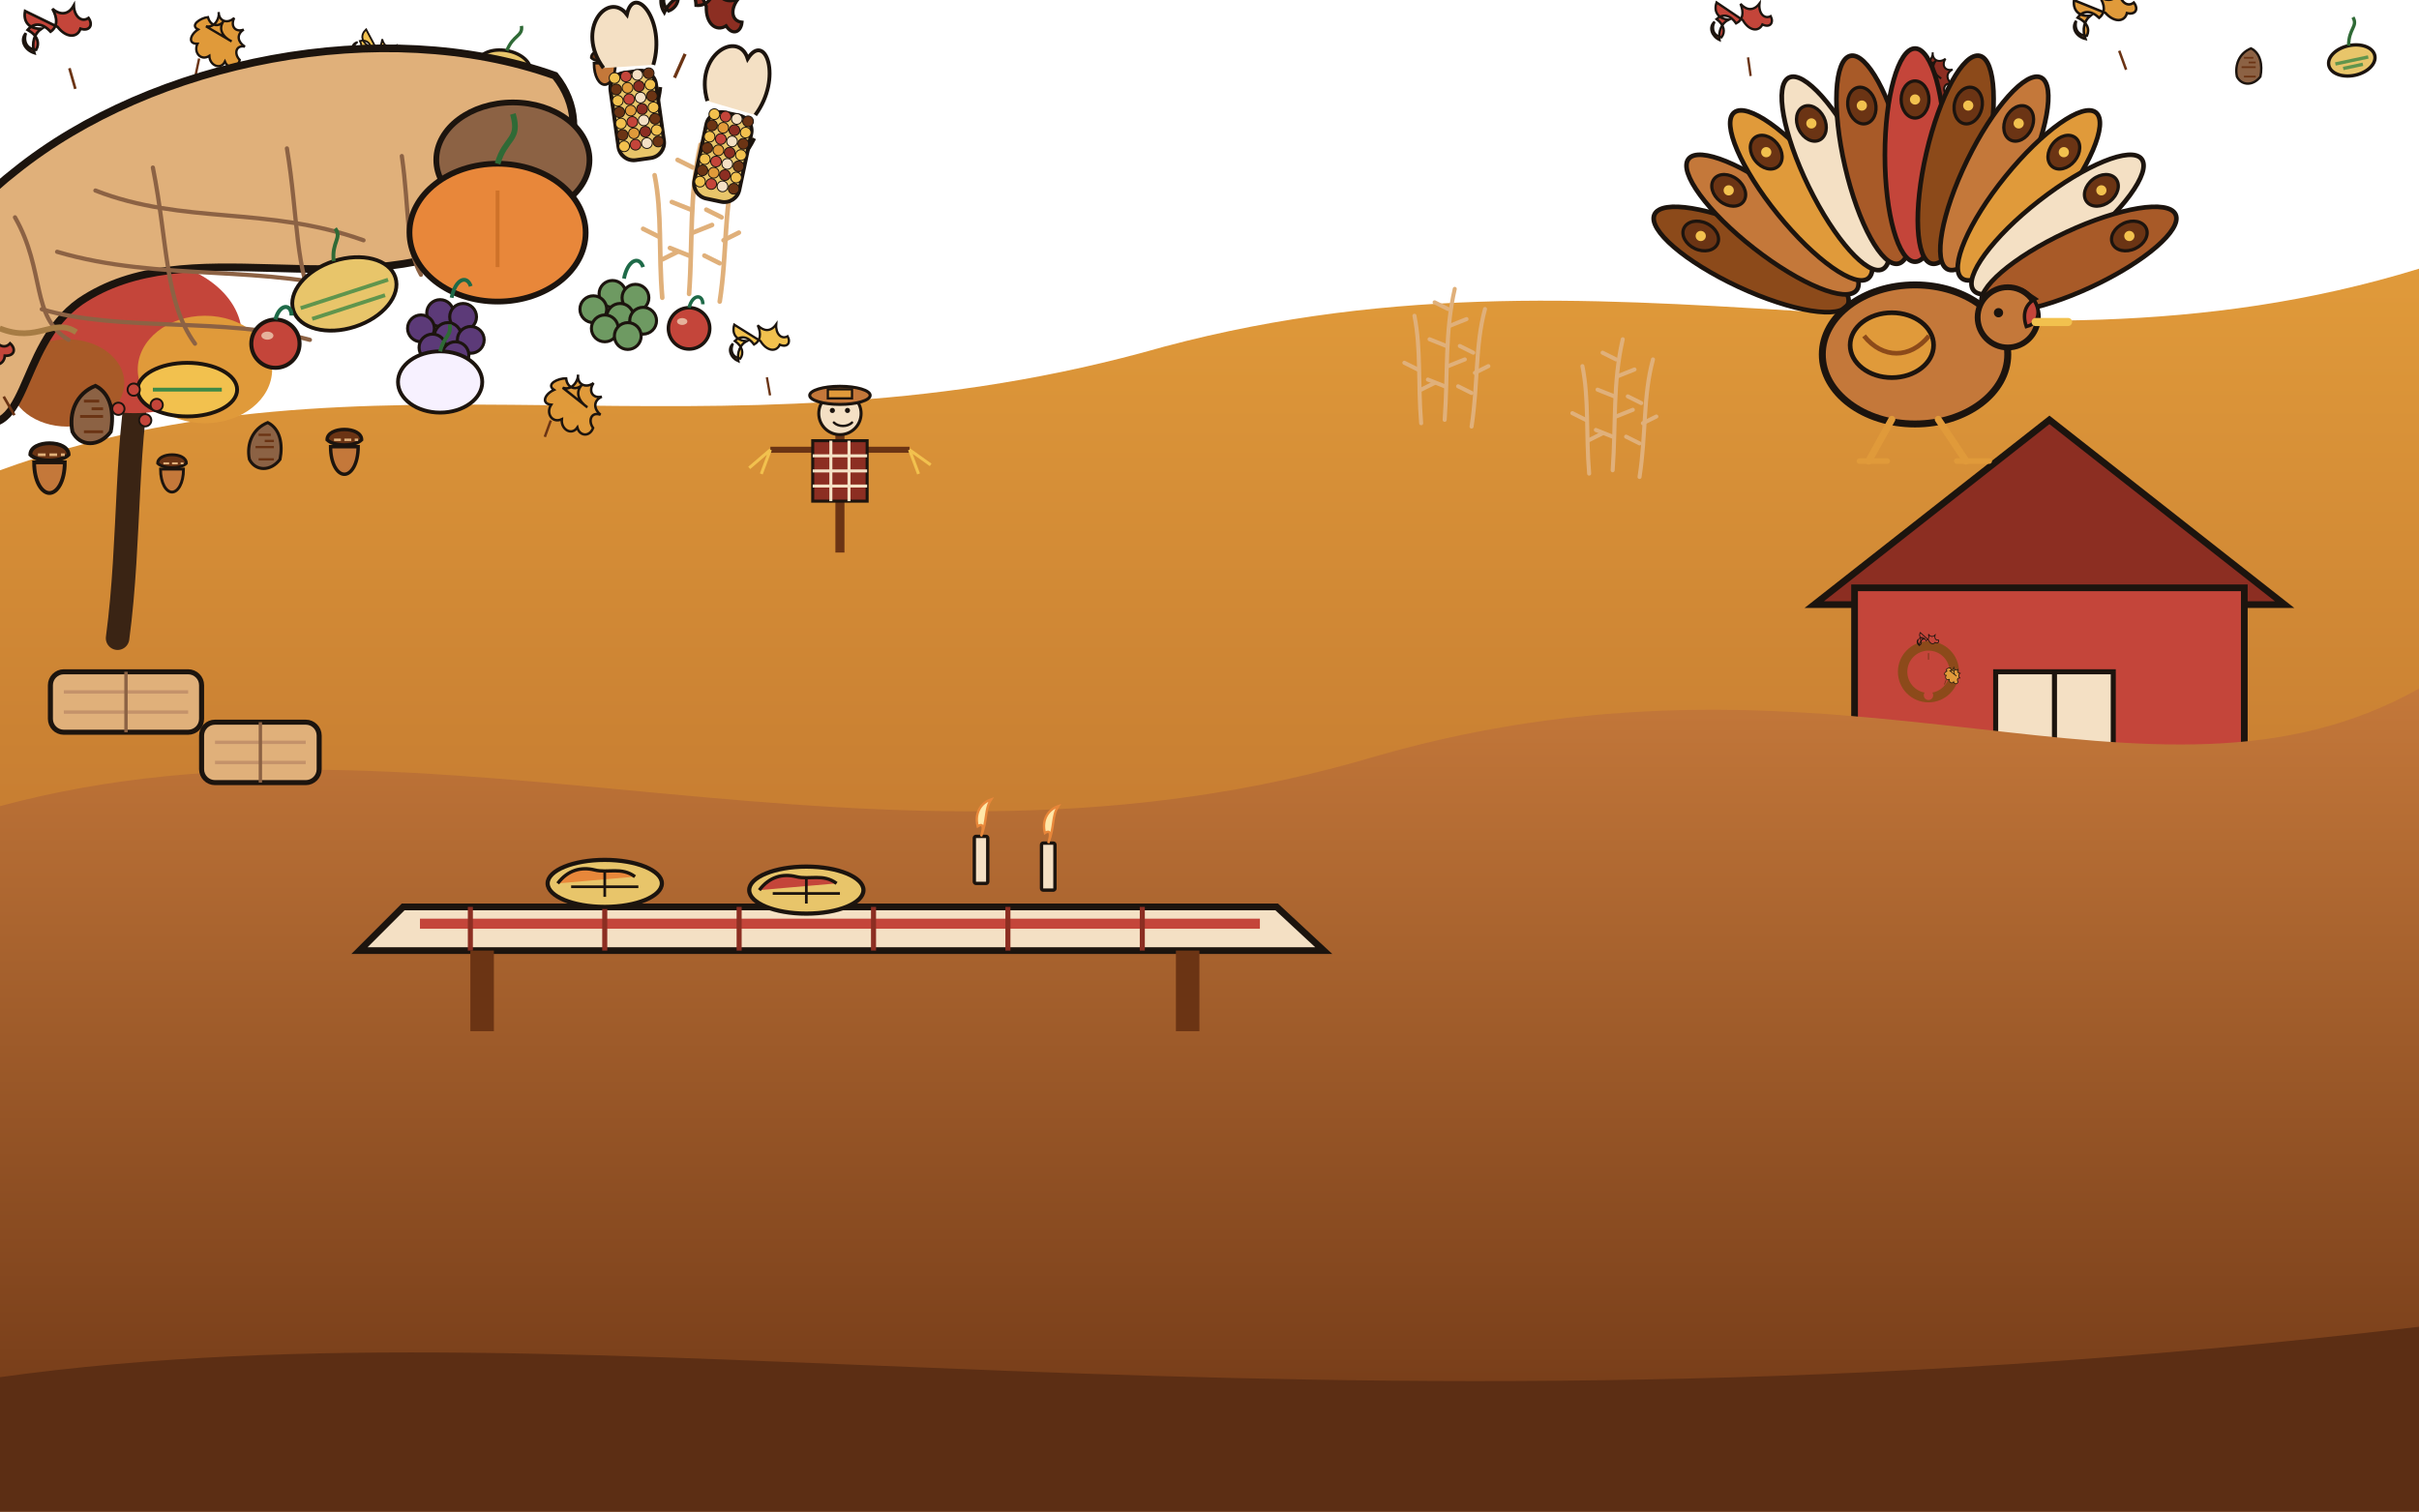
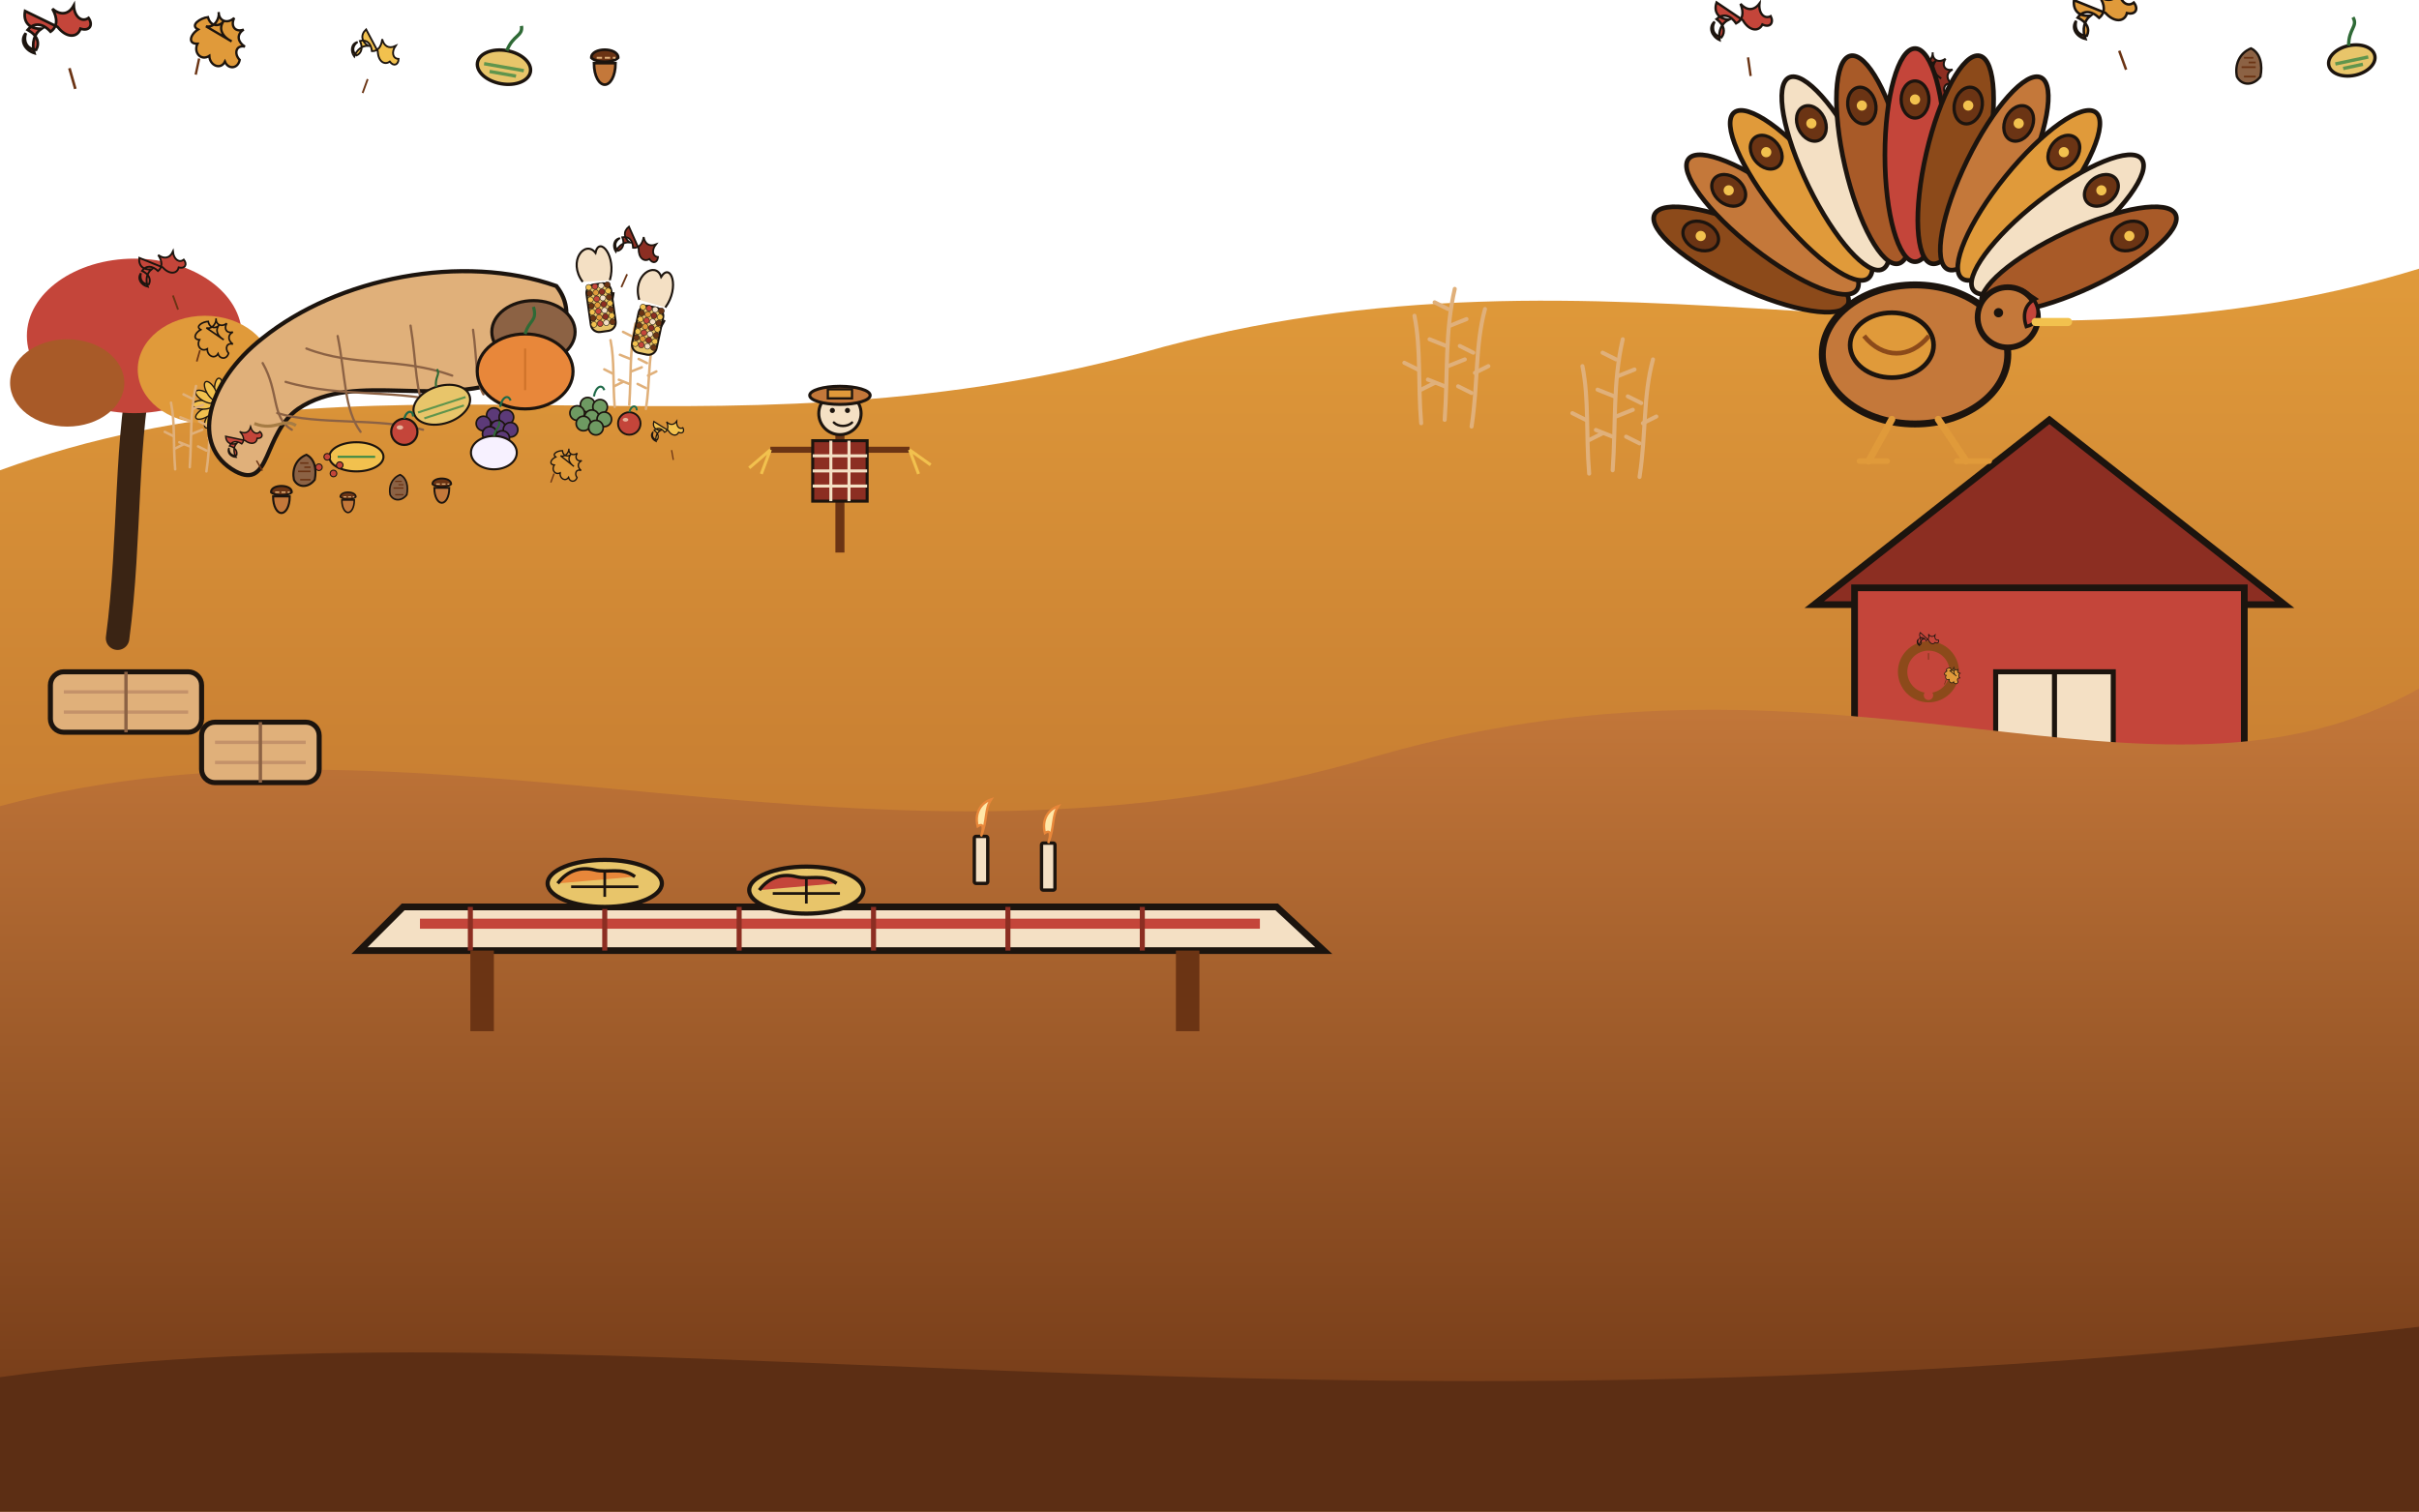
<svg xmlns="http://www.w3.org/2000/svg" width="1440" height="900" viewBox="0 0 1440 900" fill="none" id="scene-site">
  <style>
  .wheat-sway { transform-box: fill-box; transform-origin: 50% 100%; animation: wheat-wind 3.6s ease-in-out infinite; }
  .wheat-sway.b { animation-duration: 4.4s; animation-delay: -1.3s; }
  .wheat-sway.c { animation-duration: 3.1s; animation-delay: -0.6s; }
  .leaf-breeze { transform-box: fill-box; transform-origin: center; animation: leaf-breeze 4.2s ease-in-out infinite; }
  @keyframes wheat-wind { 0%, 100% { transform: rotate(-3deg); } 50% { transform: rotate(4deg); } }
  @keyframes leaf-breeze { 0%, 100% { transform: rotate(-7deg); } 50% { transform: rotate(9deg); } }
  @media (prefers-reduced-motion: reduce) {
    .wheat-sway, .leaf-breeze { animation: none; }
  }
</style>
  <defs>
    <linearGradient id="back" x1="0" y1="0" x2="0" y2="1">
      <stop offset="0" stop-color="#E09A3A" />
      <stop offset="1" stop-color="#A85A28" />
    </linearGradient>
    <linearGradient id="mid" x1="0" y1="0" x2="0" y2="1">
      <stop offset="0" stop-color="#C4783A" />
      <stop offset="1" stop-color="#6B3414" />
    </linearGradient>
  </defs>
  <g id="harvest-border">
    <g class="leaf-breeze" transform="translate(40 36) rotate(-16) scale(0.8)">
      <path fill="#C4453A" stroke="#1C140E" stroke-width="2" d="M0-26c4 10 12 12 16 6 6 4 10 0 8-6-6 2-10-4-8-12-6 6-12 4-16-2 2 8 0 14-6 16-4-8-10-10-16-6 6 6 6 12 2 16-6-2-8-8-4-14-6 4-4 12 2 16 0-8 4-14 10-16-8-2-12-8-8-16z" />
      <path d="M0 6v16" stroke="#6B3414" stroke-width="2" />
    </g>
    <g class="leaf-breeze" transform="translate(120 28) rotate(12) scale(0.7)" style="animation-delay:-1.4s">
      <path fill="#E09A3A" stroke="#1C140E" stroke-width="2" d="M0-18c8 0 10-10 8-14 2 8 10 8 14 2-2 8 4 12 10 8-6 6-2 12 4 14-8 0-8 8-2 12 0 8-8 10-12 4-2 8-12 6-14-2-6 6-14 0-12-8-8 2-8-6-2-12-8-2 0-10 6-12 4 8 12 6 14 0-4 8 2 14 10 16z" />
      <path d="M0 10v14" stroke="#6B3414" stroke-width="2" />
    </g>
    <g class="leaf-breeze" transform="translate(220 44) rotate(20) scale(0.55)">
      <path fill="#F2C14E" stroke="#1C140E" stroke-width="2" d="M0-26c4 10 12 12 16 6 6 4 10 0 8-6-6 2-10-4-8-12-6 6-12 4-16-2 2 8 0 14-6 16-4-8-10-10-16-6 6 6 6 12 2 16-6-2-8-8-4-14-6 4-4 12 2 16 0-8 4-14 10-16-8-2-12-8-8-16z" />
      <path d="M0 6v16" stroke="#6B3414" stroke-width="2" />
    </g>
    <g transform="translate(300 40) rotate(10)">
      <ellipse rx="16" ry="10" fill="#E8C56A" stroke="#1C140E" stroke-width="2" />
      <path d="M0 -10c2-10 8-10 6-16" stroke="#2F6A36" stroke-width="2" />
      <path d="M-12 0h24M-8 4h16" stroke="#3E8A46" stroke-width="2" opacity="0.8" />
    </g>
    <g transform="translate(360 36) scale(0.8)">
      <path d="M-8 2h16c0 10-4 16-8 16s-8-6-8-16z" fill="#C4783A" stroke="#1C140E" stroke-width="2" />
      <path d="M-10-2c0-8 20-8 20 0-4 4-16 4-20 0z" fill="#6B3414" stroke="#1C140E" stroke-width="2" />
      <path d="M-6-2h4M0-2h4M6-2h2" stroke="#E0B07A" stroke-width="1.4" />
    </g>
    <g class="leaf-breeze" transform="translate(1040 30) rotate(-8) scale(0.7)">
      <path fill="#C4453A" stroke="#1C140E" stroke-width="2" d="M0-26c4 10 12 12 16 6 6 4 10 0 8-6-6 2-10-4-8-12-6 6-12 4-16-2 2 8 0 14-6 16-4-8-10-10-16-6 6 6 6 12 2 16-6-2-8-8-4-14-6 4-4 12 2 16 0-8 4-14 10-16-8-2-12-8-8-16z" />
      <path d="M0 6v16" stroke="#6B3414" stroke-width="2" />
    </g>
    <g class="leaf-breeze" transform="translate(1140 48) rotate(18) scale(0.6)" style="animation-delay:-1.4s">
      <path fill="#8C2E22" stroke="#1C140E" stroke-width="2" d="M0-18c8 0 10-10 8-14 2 8 10 8 14 2-2 8 4 12 10 8-6 6-2 12 4 14-8 0-8 8-2 12 0 8-8 10-12 4-2 8-12 6-14-2-6 6-14 0-12-8-8 2-8-6-2-12-8-2 0-10 6-12 4 8 12 6 14 0-4 8 2 14 10 16z" />
      <path d="M0 10v14" stroke="#6B3414" stroke-width="2" />
    </g>
    <g class="leaf-breeze" transform="translate(1260 26) rotate(-20) scale(0.75)">
      <path fill="#E09A3A" stroke="#1C140E" stroke-width="2" d="M0-26c4 10 12 12 16 6 6 4 10 0 8-6-6 2-10-4-8-12-6 6-12 4-16-2 2 8 0 14-6 16-4-8-10-10-16-6 6 6 6 12 2 16-6-2-8-8-4-14-6 4-4 12 2 16 0-8 4-14 10-16-8-2-12-8-8-16z" />
      <path d="M0 6v16" stroke="#6B3414" stroke-width="2" />
    </g>
    <g transform="translate(1340 40) scale(0.7)">
      <path d="M0-16c8 4 10 14 8 24-6 8-16 8-20 0-2-10 2-20 12-24z" fill="#8C6244" stroke="#1C140E" stroke-width="2" />
      <path d="M-6-8h8M-8 0h12M-6 8h10M-2-4h6" stroke="#6B3414" stroke-width="1.5" />
    </g>
    <g transform="translate(1400 36) rotate(-12)">
      <ellipse rx="14" ry="9" fill="#E8C56A" stroke="#1C140E" stroke-width="2" />
      <path d="M0 -9c2-10 8-10 6-16" stroke="#2F6A36" stroke-width="2" />
      <path d="M-10 0h20M-6 3.6h12" stroke="#3E8A46" stroke-width="2" opacity="0.8" />
    </g>
    <g class="leaf-breeze" transform="translate(24 820) rotate(30) scale(0.7)">
      <path fill="#C4453A" stroke="#1C140E" stroke-width="2" d="M0-26c4 10 12 12 16 6 6 4 10 0 8-6-6 2-10-4-8-12-6 6-12 4-16-2 2 8 0 14-6 16-4-8-10-10-16-6 6 6 6 12 2 16-6-2-8-8-4-14-6 4-4 12 2 16 0-8 4-14 10-16-8-2-12-8-8-16z" />
      <path d="M0 6v16" stroke="#6B3414" stroke-width="2" />
    </g>
    <g class="leaf-breeze" transform="translate(1380 840) rotate(-16) scale(0.65)" style="animation-delay:-1.4s">
      <path fill="#E09A3A" stroke="#1C140E" stroke-width="2" d="M0-18c8 0 10-10 8-14 2 8 10 8 14 2-2 8 4 12 10 8-6 6-2 12 4 14-8 0-8 8-2 12 0 8-8 10-12 4-2 8-12 6-14-2-6 6-14 0-12-8-8 2-8-6-2-12-8-2 0-10 6-12 4 8 12 6 14 0-4 8 2 14 10 16z" />
      <path d="M0 10v14" stroke="#6B3414" stroke-width="2" />
    </g>
    <g transform="translate(80 860) rotate(8)">
      <ellipse rx="18" ry="11" fill="#E8C56A" stroke="#1C140E" stroke-width="2" />
      <path d="M0 -11c2-10 8-10 6-16" stroke="#2F6A36" stroke-width="2" />
      <path d="M-14 0h28M-10 4.4h20" stroke="#3E8A46" stroke-width="2" opacity="0.8" />
    </g>
    <g transform="translate(1320 860) scale(0.9)">
      <path d="M-8 2h16c0 10-4 16-8 16s-8-6-8-16z" fill="#C4783A" stroke="#1C140E" stroke-width="2" />
      <path d="M-10-2c0-8 20-8 20 0-4 4-16 4-20 0z" fill="#6B3414" stroke="#1C140E" stroke-width="2" />
      <path d="M-6-2h4M0-2h4M6-2h2" stroke="#E0B07A" stroke-width="1.4" />
    </g>
  </g>
  <path d="M0 280C220 200 420 280 680 210C960 130 1180 240 1440 160V900H0Z" fill="url(#back)" />
  <g id="autumn-tree" transform="translate(70 220)">
    <path d="M0 160c8-60 4-120 16-170" stroke="#3A2414" stroke-width="14" stroke-linecap="round" />
    <ellipse cx="10" cy="-20" rx="64" ry="46" fill="#C4453A" />
    <ellipse cx="52" cy="0" rx="40" ry="32" fill="#E09A3A" />
    <ellipse cx="-30" cy="8" rx="34" ry="26" fill="#A85A28" />
  </g>
  <g id="barn">
    <path d="M1080 360L1220 250L1360 360Z" fill="#8C2E22" stroke="#1C140E" stroke-width="4" />
    <rect x="1104" y="350" width="232" height="140" fill="#C4453A" stroke="#1C140E" stroke-width="4" />
    <rect x="1188" y="400" width="70" height="90" fill="#F4E0C4" stroke="#1C140E" stroke-width="3" />
    <path d="M1223 400v90M1188 445h70" stroke="#1C140E" stroke-width="3" />
    <g id="wreath" transform="translate(1148 400) scale(0.7)">
      <circle r="22" fill="none" stroke="#8C4A1A" stroke-width="8" />
      <g class="leaf-breeze" transform="translate(0 -18) rotate(0) scale(0.35)">
        <path fill="#C4453A" stroke="#1C140E" stroke-width="2" d="M0-26c4 10 12 12 16 6 6 4 10 0 8-6-6 2-10-4-8-12-6 6-12 4-16-2 2 8 0 14-6 16-4-8-10-10-16-6 6 6 6 12 2 16-6-2-8-8-4-14-6 4-4 12 2 16 0-8 4-14 10-16-8-2-12-8-8-16z" />
        <path d="M0 6v16" stroke="#6B3414" stroke-width="2" />
      </g>
      <g class="leaf-breeze" transform="translate(16 4) rotate(20) scale(0.3)" style="animation-delay:-1.4s">
        <path fill="#E09A3A" stroke="#1C140E" stroke-width="2" d="M0-18c8 0 10-10 8-14 2 8 10 8 14 2-2 8 4 12 10 8-6 6-2 12 4 14-8 0-8 8-2 12 0 8-8 10-12 4-2 8-12 6-14-2-6 6-14 0-12-8-8 2-8-6-2-12-8-2 0-10 6-12 4 8 12 6 14 0-4 8 2 14 10 16z" />
        <path d="M0 10v14" stroke="#6B3414" stroke-width="2" />
      </g>
      <circle cy="20" r="4" fill="#C4453A" />
    </g>
  </g>
  <path d="M0 480C260 410 520 540 820 450C1100 370 1280 500 1440 410V900H0Z" fill="url(#mid)" />
  <g id="scarecrow" transform="translate(500 230) scale(0.9)">
    <rect x="-3" y="24" width="6" height="86" fill="#6B3414" />
    <path d="M-46 42h92" stroke="#6B3414" stroke-width="4" />
    <path d="M-46 42l-14 12M-46 42l-6 16M46 42l14 10M46 42l6 16" stroke="#F2C14E" stroke-width="2" />
    <rect x="-18" y="36" width="36" height="40" fill="#8C2E22" stroke="#1C140E" stroke-width="2" />
    <path d="M-18 46h36M-18 56h36M-18 66h36M-6 36v40M6 36v40" stroke="#F4E0C4" stroke-width="2" />
    <circle cy="18" r="14" fill="#F4E0C4" stroke="#1C140E" stroke-width="2" />
    <circle cx="-5" cy="16" r="1.7" fill="#1C140E" />
    <circle cx="5" cy="16" r="1.7" fill="#1C140E" />
    <path d="M-4 24c3 3 9 3 12 0" stroke="#1C140E" stroke-width="1.6" stroke-linecap="round" />
    <ellipse cy="6" rx="20" ry="6" fill="#C4783A" stroke="#1C140E" stroke-width="2" />
    <path d="M-8 2h16v6h-16z" fill="#E09A3A" stroke="#1C140E" stroke-width="1.5" />
  </g>
  <g id="hay">
    <rect x="30" y="400" width="90" height="36" rx="8" fill="#E0B07A" stroke="#1C140E" stroke-width="3" />
    <path d="M38 412h74M38 424h74" stroke="#C4926A" stroke-width="2" />
    <path d="M75 400v36" stroke="#8C6244" stroke-width="2" />
  </g>
  <g id="hay">
    <rect x="120" y="430" width="70" height="36" rx="8" fill="#E0B07A" stroke="#1C140E" stroke-width="3" />
    <path d="M128 442h54M128 454h54" stroke="#C4926A" stroke-width="2" />
    <path d="M155 430v36" stroke="#8C6244" stroke-width="2" />
  </g>
  <g id="wheat" transform="translate(860 250)">
    <g class="wheat-sway " stroke="#E0B07A" stroke-width="2.4" stroke-linecap="round" fill="none">
      <path d="M0 0c2-28 0-52 6-78" />
      <path d="M0-20l-10-4M2-32l10-4M1-44l-10-4M3-56l10-4M2-66l-8-4" />
      <path d="M16 4c4-26 2-48 8-70" />
      <path d="M16-16l-8-4M18-28l8-4M17-40l-8-4" />
      <path d="M-14 2c-2-24 0-44-4-64" />
      <path d="M-14-18l8-4M-16-30l-8-4" />
    </g>
  </g>
  <g id="wheat" transform="translate(960 280)">
    <g class="wheat-sway c" stroke="#E0B07A" stroke-width="2.4" stroke-linecap="round" fill="none">
      <path d="M0 0c2-28 0-52 6-78" />
      <path d="M0-20l-10-4M2-32l10-4M1-44l-10-4M3-56l10-4M2-66l-8-4" />
      <path d="M16 4c4-26 2-48 8-70" />
      <path d="M16-16l-8-4M18-28l8-4M17-40l-8-4" />
      <path d="M-14 2c-2-24 0-44-4-64" />
      <path d="M-14-18l8-4M-16-30l-8-4" />
    </g>
  </g>
-   <g id="cornucopia" transform="translate(-80 4) scale(1.14)">
+   <g id="cornucopia" transform="translate(108 148) scale(0.62)">
    <g class="leaf-breeze" transform="translate(-10 40) rotate(-20) scale(0.9)">
      <path fill="#C4453A" stroke="#1C140E" stroke-width="2" d="M0-26c4 10 12 12 16 6 6 4 10 0 8-6-6 2-10-4-8-12-6 6-12 4-16-2 2 8 0 14-6 16-4-8-10-10-16-6 6 6 6 12 2 16-6-2-8-8-4-14-6 4-4 12 2 16 0-8 4-14 10-16-8-2-12-8-8-16z" />
      <path d="M0 6v16" stroke="#6B3414" stroke-width="2" />
    </g>
    <g class="leaf-breeze" transform="translate(20 90) rotate(16) scale(0.8)" style="animation-delay:-1.4s">
      <path fill="#E09A3A" stroke="#1C140E" stroke-width="2" d="M0-18c8 0 10-10 8-14 2 8 10 8 14 2-2 8 4 12 10 8-6 6-2 12 4 14-8 0-8 8-2 12 0 8-8 10-12 4-2 8-12 6-14-2-6 6-14 0-12-8-8 2-8-6-2-12-8-2 0-10 6-12 4 8 12 6 14 0-4 8 2 14 10 16z" />
      <path d="M0 10v14" stroke="#6B3414" stroke-width="2" />
    </g>
    <g class="leaf-breeze" transform="translate(430 20) rotate(24) scale(0.85)">
      <path fill="#8C2E22" stroke="#1C140E" stroke-width="2" d="M0-26c4 10 12 12 16 6 6 4 10 0 8-6-6 2-10-4-8-12-6 6-12 4-16-2 2 8 0 14-6 16-4-8-10-10-16-6 6 6 6 12 2 16-6-2-8-8-4-14-6 4-4 12 2 16 0-8 4-14 10-16-8-2-12-8-8-16z" />
      <path d="M0 6v16" stroke="#6B3414" stroke-width="2" />
    </g>
    <g id="sunflower" transform="translate(36 150) scale(0.85)">
      <ellipse cx="0" cy="-18" rx="5" ry="12" fill="#F2C14E" stroke="#1C140E" stroke-width="1.5" transform="rotate(0)" />
      <ellipse cx="0" cy="-18" rx="5" ry="12" fill="#F2C14E" stroke="#1C140E" stroke-width="1.5" transform="rotate(30)" />
      <ellipse cx="0" cy="-18" rx="5" ry="12" fill="#F2C14E" stroke="#1C140E" stroke-width="1.5" transform="rotate(60)" />
      <ellipse cx="0" cy="-18" rx="5" ry="12" fill="#F2C14E" stroke="#1C140E" stroke-width="1.5" transform="rotate(90)" />
      <ellipse cx="0" cy="-18" rx="5" ry="12" fill="#F2C14E" stroke="#1C140E" stroke-width="1.5" transform="rotate(120)" />
      <ellipse cx="0" cy="-18" rx="5" ry="12" fill="#F2C14E" stroke="#1C140E" stroke-width="1.5" transform="rotate(150)" />
      <ellipse cx="0" cy="-18" rx="5" ry="12" fill="#F2C14E" stroke="#1C140E" stroke-width="1.5" transform="rotate(180)" />
      <ellipse cx="0" cy="-18" rx="5" ry="12" fill="#F2C14E" stroke="#1C140E" stroke-width="1.5" transform="rotate(210)" />
      <ellipse cx="0" cy="-18" rx="5" ry="12" fill="#F2C14E" stroke="#1C140E" stroke-width="1.5" transform="rotate(240)" />
      <ellipse cx="0" cy="-18" rx="5" ry="12" fill="#F2C14E" stroke="#1C140E" stroke-width="1.5" transform="rotate(270)" />
      <ellipse cx="0" cy="-18" rx="5" ry="12" fill="#F2C14E" stroke="#1C140E" stroke-width="1.5" transform="rotate(300)" />
      <ellipse cx="0" cy="-18" rx="5" ry="12" fill="#F2C14E" stroke="#1C140E" stroke-width="1.5" transform="rotate(330)" />
      <circle r="8" fill="#6B3414" stroke="#1C140E" stroke-width="2" />
      <path d="M0 8v28" stroke="#2F6A36" stroke-width="3" />
    </g>
    <g id="wheat" transform="translate(8 210)">
      <g class="wheat-sway " stroke="#E0B07A" stroke-width="2.4" stroke-linecap="round" fill="none">
        <path d="M0 0c2-28 0-52 6-78" />
        <path d="M0-20l-10-4M2-32l10-4M1-44l-10-4M3-56l10-4M2-66l-8-4" />
        <path d="M16 4c4-26 2-48 8-70" />
        <path d="M16-16l-8-4M18-28l8-4M17-40l-8-4" />
        <path d="M-14 2c-2-24 0-44-4-64" />
        <path d="M-14-18l8-4M-16-30l-8-4" />
      </g>
    </g>
    <g id="wheat-right" transform="translate(430 150)">
      <g class="wheat-sway b" stroke="#E0B07A" stroke-width="2.4" stroke-linecap="round" fill="none">
        <path d="M0 0c2-28 0-52 6-78" />
        <path d="M0-20l-10-4M2-32l10-4M1-44l-10-4M3-56l10-4M2-66l-8-4" />
        <path d="M16 4c4-26 2-48 8-70" />
        <path d="M16-16l-8-4M18-28l8-4M17-40l-8-4" />
        <path d="M-14 2c-2-24 0-44-4-64" />
        <path d="M-14-18l8-4M-16-30l-8-4" />
      </g>
    </g>
    <path d="M360 36C270 4 150 28 78 86 24 128 8 190 52 214 86 232 78 178 112 154 168 116 250 156 322 122 360 104 384 66 360 36Z" fill="#E0B07A" stroke="#1C140E" stroke-width="4" />
    <ellipse cx="338" cy="80" rx="40" ry="30" fill="#8C6244" stroke="#1C140E" stroke-width="3" />
    <g fill="none" stroke="#8C6244" stroke-width="2.2" stroke-linecap="round">
      <path d="M120 96c46 18 90 8 140 26" />
      <path d="M100 128c54 16 110 6 160 22" />
      <path d="M92 158c40 12 96 4 140 16" />
      <path d="M78 110c16 28 8 52 28 64" />
      <path d="M150 84c8 40 6 70 22 92" />
      <path d="M220 74c6 36 4 64 16 86" />
      <path d="M280 78c4 28 2 48 10 62" />
    </g>
    <path d="M70 168c20 8 28-6 40 2" stroke="#A67C44" stroke-width="3" fill="none" />
    <g transform="translate(250 150) rotate(-18)">
      <ellipse rx="28" ry="18" fill="#E8C56A" stroke="#1C140E" stroke-width="2" />
      <path d="M0 -18c2-10 8-10 6-16" stroke="#2F6A36" stroke-width="2" />
      <path d="M-24 0h48M-20 7.2h40" stroke="#3E8A46" stroke-width="2" opacity="0.8" />
    </g>
    <g transform="translate(400 36) rotate(-8)">
      <path d="M-14-6C-26-28-6-46 2-32 8-48 22-26 12-4" fill="#F4E0C4" stroke="#1C140E" stroke-width="2" />
      <path d="M-6 0C-18 24 6 40 14 8" fill="#E7D2A8" stroke="#1C140E" stroke-width="2" />
      <rect x="-12" y="-2" width="24" height="46" rx="8" fill="#E8C56A" stroke="#1C140E" stroke-width="2" />
      <circle cx="-9" cy="0" r="2.8" fill="#F2C14E" stroke="#1C140E" stroke-width="0.5" />
      <circle cx="-3" cy="0" r="2.8" fill="#C4453A" stroke="#1C140E" stroke-width="0.5" />
      <circle cx="3" cy="0" r="2.8" fill="#F4E0C4" stroke="#1C140E" stroke-width="0.5" />
      <circle cx="9" cy="0" r="2.8" fill="#6B3414" stroke="#1C140E" stroke-width="0.5" />
      <circle cx="-9" cy="6" r="2.8" fill="#6B3414" stroke="#1C140E" stroke-width="0.5" />
      <circle cx="-3" cy="6" r="2.8" fill="#E09A3A" stroke="#1C140E" stroke-width="0.5" />
      <circle cx="3" cy="6" r="2.8" fill="#8C2E22" stroke="#1C140E" stroke-width="0.5" />
      <circle cx="9" cy="6" r="2.8" fill="#F2C14E" stroke="#1C140E" stroke-width="0.5" />
      <circle cx="-9" cy="12" r="2.8" fill="#F2C14E" stroke="#1C140E" stroke-width="0.5" />
      <circle cx="-3" cy="12" r="2.8" fill="#C4453A" stroke="#1C140E" stroke-width="0.5" />
      <circle cx="3" cy="12" r="2.8" fill="#F4E0C4" stroke="#1C140E" stroke-width="0.5" />
      <circle cx="9" cy="12" r="2.8" fill="#6B3414" stroke="#1C140E" stroke-width="0.5" />
      <circle cx="-9" cy="18" r="2.8" fill="#6B3414" stroke="#1C140E" stroke-width="0.5" />
      <circle cx="-3" cy="18" r="2.8" fill="#E09A3A" stroke="#1C140E" stroke-width="0.5" />
      <circle cx="3" cy="18" r="2.8" fill="#8C2E22" stroke="#1C140E" stroke-width="0.5" />
      <circle cx="9" cy="18" r="2.8" fill="#F2C14E" stroke="#1C140E" stroke-width="0.5" />
      <circle cx="-9" cy="24" r="2.8" fill="#F2C14E" stroke="#1C140E" stroke-width="0.5" />
      <circle cx="-3" cy="24" r="2.8" fill="#C4453A" stroke="#1C140E" stroke-width="0.5" />
      <circle cx="3" cy="24" r="2.8" fill="#F4E0C4" stroke="#1C140E" stroke-width="0.5" />
      <circle cx="9" cy="24" r="2.8" fill="#6B3414" stroke="#1C140E" stroke-width="0.5" />
      <circle cx="-9" cy="30" r="2.8" fill="#6B3414" stroke="#1C140E" stroke-width="0.5" />
      <circle cx="-3" cy="30" r="2.8" fill="#E09A3A" stroke="#1C140E" stroke-width="0.5" />
      <circle cx="3" cy="30" r="2.8" fill="#8C2E22" stroke="#1C140E" stroke-width="0.5" />
      <circle cx="9" cy="30" r="2.8" fill="#F2C14E" stroke="#1C140E" stroke-width="0.5" />
      <circle cx="-9" cy="36" r="2.8" fill="#F2C14E" stroke="#1C140E" stroke-width="0.5" />
      <circle cx="-3" cy="36" r="2.8" fill="#C4453A" stroke="#1C140E" stroke-width="0.5" />
      <circle cx="3" cy="36" r="2.8" fill="#F4E0C4" stroke="#1C140E" stroke-width="0.5" />
      <circle cx="9" cy="36" r="2.8" fill="#6B3414" stroke="#1C140E" stroke-width="0.5" />
    </g>
    <g transform="translate(452 58) rotate(12)">
      <path d="M-14-6C-26-28-6-46 2-32 8-48 22-26 12-4" fill="#F4E0C4" stroke="#1C140E" stroke-width="2" />
      <path d="M-6 0C-18 24 6 40 14 8" fill="#E7D2A8" stroke="#1C140E" stroke-width="2" />
      <rect x="-12" y="-2" width="24" height="46" rx="8" fill="#E8C56A" stroke="#1C140E" stroke-width="2" />
      <circle cx="-9" cy="0" r="2.8" fill="#F2C14E" stroke="#1C140E" stroke-width="0.5" />
      <circle cx="-3" cy="0" r="2.8" fill="#C4453A" stroke="#1C140E" stroke-width="0.5" />
      <circle cx="3" cy="0" r="2.8" fill="#F4E0C4" stroke="#1C140E" stroke-width="0.5" />
      <circle cx="9" cy="0" r="2.8" fill="#6B3414" stroke="#1C140E" stroke-width="0.5" />
      <circle cx="-9" cy="6" r="2.8" fill="#6B3414" stroke="#1C140E" stroke-width="0.5" />
      <circle cx="-3" cy="6" r="2.8" fill="#E09A3A" stroke="#1C140E" stroke-width="0.5" />
      <circle cx="3" cy="6" r="2.8" fill="#8C2E22" stroke="#1C140E" stroke-width="0.5" />
      <circle cx="9" cy="6" r="2.8" fill="#F2C14E" stroke="#1C140E" stroke-width="0.5" />
      <circle cx="-9" cy="12" r="2.8" fill="#F2C14E" stroke="#1C140E" stroke-width="0.5" />
      <circle cx="-3" cy="12" r="2.8" fill="#C4453A" stroke="#1C140E" stroke-width="0.5" />
      <circle cx="3" cy="12" r="2.8" fill="#F4E0C4" stroke="#1C140E" stroke-width="0.5" />
      <circle cx="9" cy="12" r="2.8" fill="#6B3414" stroke="#1C140E" stroke-width="0.5" />
      <circle cx="-9" cy="18" r="2.8" fill="#6B3414" stroke="#1C140E" stroke-width="0.5" />
      <circle cx="-3" cy="18" r="2.8" fill="#E09A3A" stroke="#1C140E" stroke-width="0.5" />
      <circle cx="3" cy="18" r="2.8" fill="#8C2E22" stroke="#1C140E" stroke-width="0.5" />
      <circle cx="9" cy="18" r="2.8" fill="#F2C14E" stroke="#1C140E" stroke-width="0.5" />
      <circle cx="-9" cy="24" r="2.8" fill="#F2C14E" stroke="#1C140E" stroke-width="0.5" />
      <circle cx="-3" cy="24" r="2.8" fill="#C4453A" stroke="#1C140E" stroke-width="0.5" />
      <circle cx="3" cy="24" r="2.8" fill="#F4E0C4" stroke="#1C140E" stroke-width="0.5" />
      <circle cx="9" cy="24" r="2.8" fill="#6B3414" stroke="#1C140E" stroke-width="0.5" />
      <circle cx="-9" cy="30" r="2.8" fill="#6B3414" stroke="#1C140E" stroke-width="0.5" />
      <circle cx="-3" cy="30" r="2.8" fill="#E09A3A" stroke="#1C140E" stroke-width="0.5" />
      <circle cx="3" cy="30" r="2.8" fill="#8C2E22" stroke="#1C140E" stroke-width="0.5" />
      <circle cx="9" cy="30" r="2.8" fill="#F2C14E" stroke="#1C140E" stroke-width="0.5" />
      <circle cx="-9" cy="36" r="2.8" fill="#F2C14E" stroke="#1C140E" stroke-width="0.5" />
      <circle cx="-3" cy="36" r="2.8" fill="#C4453A" stroke="#1C140E" stroke-width="0.5" />
      <circle cx="3" cy="36" r="2.8" fill="#F4E0C4" stroke="#1C140E" stroke-width="0.5" />
      <circle cx="9" cy="36" r="2.8" fill="#6B3414" stroke="#1C140E" stroke-width="0.5" />
    </g>
    <g id="pumpkin">
      <ellipse cx="330" cy="118" rx="46" ry="36" fill="#E8873A" stroke="#1C140E" stroke-width="3" />
      <path d="M330 82c4-14 12-12 8-26" stroke="#2F6A36" stroke-width="3" />
      <path d="M330 96v40" stroke="#C46A22" stroke-width="2" opacity="0.7" />
    </g>
    <g>
      <circle cx="300" cy="160" r="7" fill="#5C3A78" stroke="#1C140E" stroke-width="1.6" />
      <circle cx="312" cy="162" r="7" fill="#5C3A78" stroke="#1C140E" stroke-width="1.6" />
      <circle cx="290" cy="168" r="7" fill="#5C3A78" stroke="#1C140E" stroke-width="1.6" />
      <circle cx="304" cy="172" r="7" fill="#5C3A78" stroke="#1C140E" stroke-width="1.6" />
      <circle cx="316" cy="174" r="7" fill="#5C3A78" stroke="#1C140E" stroke-width="1.6" />
      <circle cx="296" cy="178" r="7" fill="#5C3A78" stroke="#1C140E" stroke-width="1.6" />
      <circle cx="308" cy="182" r="7" fill="#5C3A78" stroke="#1C140E" stroke-width="1.6" />
      <path d="M306 152c2-10 8-12 10-6" stroke="#1E6A48" stroke-width="2" fill="none" />
    </g>
    <g>
      <circle cx="390" cy="150" r="7" fill="#6E9A62" stroke="#1C140E" stroke-width="1.6" />
      <circle cx="402" cy="152" r="7" fill="#6E9A62" stroke="#1C140E" stroke-width="1.6" />
      <circle cx="380" cy="158" r="7" fill="#6E9A62" stroke="#1C140E" stroke-width="1.6" />
      <circle cx="394" cy="162" r="7" fill="#6E9A62" stroke="#1C140E" stroke-width="1.6" />
      <circle cx="406" cy="164" r="7" fill="#6E9A62" stroke="#1C140E" stroke-width="1.6" />
      <circle cx="386" cy="168" r="7" fill="#6E9A62" stroke="#1C140E" stroke-width="1.6" />
      <circle cx="398" cy="172" r="7" fill="#6E9A62" stroke="#1C140E" stroke-width="1.6" />
      <path d="M396 142c2-10 8-12 10-6" stroke="#1E6A48" stroke-width="2" fill="none" />
    </g>
    <g transform="translate(214 176) scale(1.05)">
      <circle r="12" fill="#C4453A" stroke="#1C140E" stroke-width="2" />
      <path d="M0-12c2-8 8-8 8-2" fill="none" stroke="#1E6A48" stroke-width="2" />
      <ellipse cx="-4" cy="-4" rx="3" ry="2" fill="#F4E0C4" opacity="0.7" />
    </g>
    <g transform="translate(430 168) scale(0.9)">
      <circle r="12" fill="#C4453A" stroke="#1C140E" stroke-width="2" />
      <path d="M0-12c2-8 8-8 8-2" fill="none" stroke="#1E6A48" stroke-width="2" />
      <ellipse cx="-4" cy="-4" rx="3" ry="2" fill="#F4E0C4" opacity="0.7" />
    </g>
    <ellipse cx="300" cy="196" rx="22" ry="16" fill="#F7F1FF" stroke="#1C140E" stroke-width="2" />
    <path d="M300 180c2-8 6-8 5-14" stroke="#2F6A36" stroke-width="2" />
    <ellipse cx="168" cy="200" rx="26" ry="14" fill="#F2C14E" stroke="#1C140E" stroke-width="2" />
    <path d="M150 200h36" stroke="#3E8A46" stroke-width="2" />
    <g transform="translate(120 214) scale(1)">
      <path d="M0-16c8 4 10 14 8 24-6 8-16 8-20 0-2-10 2-20 12-24z" fill="#8C6244" stroke="#1C140E" stroke-width="2" />
      <path d="M-6-8h8M-8 0h12M-6 8h10M-2-4h6" stroke="#6B3414" stroke-width="1.5" />
    </g>
    <g transform="translate(210 230) scale(0.8)">
      <path d="M0-16c8 4 10 14 8 24-6 8-16 8-20 0-2-10 2-20 12-24z" fill="#8C6244" stroke="#1C140E" stroke-width="2" />
      <path d="M-6-8h8M-8 0h12M-6 8h10M-2-4h6" stroke="#6B3414" stroke-width="1.5" />
    </g>
    <g transform="translate(96 236) scale(1)">
      <path d="M-8 2h16c0 10-4 16-8 16s-8-6-8-16z" fill="#C4783A" stroke="#1C140E" stroke-width="2" />
      <path d="M-10-2c0-8 20-8 20 0-4 4-16 4-20 0z" fill="#6B3414" stroke="#1C140E" stroke-width="2" />
      <path d="M-6-2h4M0-2h4M6-2h2" stroke="#E0B07A" stroke-width="1.4" />
    </g>
    <g transform="translate(250 228) scale(0.9)">
      <path d="M-8 2h16c0 10-4 16-8 16s-8-6-8-16z" fill="#C4783A" stroke="#1C140E" stroke-width="2" />
      <path d="M-10-2c0-8 20-8 20 0-4 4-16 4-20 0z" fill="#6B3414" stroke="#1C140E" stroke-width="2" />
      <path d="M-6-2h4M0-2h4M6-2h2" stroke="#E0B07A" stroke-width="1.4" />
    </g>
    <g transform="translate(160 240) scale(0.75)">
      <path d="M-8 2h16c0 10-4 16-8 16s-8-6-8-16z" fill="#C4783A" stroke="#1C140E" stroke-width="2" />
      <path d="M-10-2c0-8 20-8 20 0-4 4-16 4-20 0z" fill="#6B3414" stroke="#1C140E" stroke-width="2" />
      <path d="M-6-2h4M0-2h4M6-2h2" stroke="#E0B07A" stroke-width="1.4" />
    </g>
    <g fill="#C4453A">
      <circle cx="140" cy="200" r="3.2" stroke="#1C140E" stroke-width="1" />
      <circle cx="152" cy="208" r="3.2" stroke="#1C140E" stroke-width="1" />
      <circle cx="132" cy="210" r="3.2" stroke="#1C140E" stroke-width="1" />
      <circle cx="146" cy="216" r="3.2" stroke="#1C140E" stroke-width="1" />
    </g>
    <g class="leaf-breeze" transform="translate(70 200) rotate(-30) scale(0.7)">
      <path fill="#C4453A" stroke="#1C140E" stroke-width="2" d="M0-26c4 10 12 12 16 6 6 4 10 0 8-6-6 2-10-4-8-12-6 6-12 4-16-2 2 8 0 14-6 16-4-8-10-10-16-6 6 6 6 12 2 16-6-2-8-8-4-14-6 4-4 12 2 16 0-8 4-14 10-16-8-2-12-8-8-16z" />
      <path d="M0 6v16" stroke="#6B3414" stroke-width="2" />
    </g>
    <g class="leaf-breeze" transform="translate(360 210) rotate(20) scale(0.65)" style="animation-delay:-1.4s">
      <path fill="#E09A3A" stroke="#1C140E" stroke-width="2" d="M0-18c8 0 10-10 8-14 2 8 10 8 14 2-2 8 4 12 10 8-6 6-2 12 4 14-8 0-8 8-2 12 0 8-8 10-12 4-2 8-12 6-14-2-6 6-14 0-12-8-8 2-8-6-2-12-8-2 0-10 6-12 4 8 12 6 14 0-4 8 2 14 10 16z" />
      <path d="M0 10v14" stroke="#6B3414" stroke-width="2" />
    </g>
    <g class="leaf-breeze" transform="translate(470 190) rotate(-10) scale(0.6)">
      <path fill="#F2C14E" stroke="#1C140E" stroke-width="2" d="M0-26c4 10 12 12 16 6 6 4 10 0 8-6-6 2-10-4-8-12-6 6-12 4-16-2 2 8 0 14-6 16-4-8-10-10-16-6 6 6 6 12 2 16-6-2-8-8-4-14-6 4-4 12 2 16 0-8 4-14 10-16-8-2-12-8-8-16z" />
      <path d="M0 6v16" stroke="#6B3414" stroke-width="2" />
    </g>
  </g>
  <g id="harvest-table" transform="translate(-280 -150)">
    <path d="M520 690h520l28 26H494z" fill="#F4E0C4" stroke="#1C140E" stroke-width="4" />
    <path d="M530 700h500" stroke="#C4453A" stroke-width="6" />
    <path d="M560 690v26M640 690v26M720 690v26M800 690v26M880 690v26M960 690v26" stroke="#8C2E22" stroke-width="3" />
    <rect x="560" y="716" width="14" height="48" fill="#6B3414" />
    <rect x="980" y="716" width="14" height="48" fill="#6B3414" />
    <g id="pies">
      <ellipse cx="640" cy="676" rx="34" ry="14" fill="#E8C56A" stroke="#1C140E" stroke-width="2.5" />
      <path d="M612 676c6-8 14-10 22-8 8 2 16-2 24 4" fill="#E8873A" stroke="#1C140E" stroke-width="2" />
      <path d="M620 678h40M640 668v16" stroke="#1C140E" stroke-width="1.6" />
    </g>
    <g id="pies">
      <ellipse cx="760" cy="680" rx="34" ry="14" fill="#E8C56A" stroke="#1C140E" stroke-width="2.5" />
      <path d="M732 680c6-8 14-10 22-8 8 2 16-2 24 4" fill="#C4453A" stroke="#1C140E" stroke-width="2" />
      <path d="M740 682h40M760 672v16" stroke="#1C140E" stroke-width="1.6" />
    </g>
    <g id="candles">
      <rect x="860" y="648" width="8" height="28" rx="1" fill="#F4E0C4" stroke="#1C140E" stroke-width="2" />
      <path d="M864 648c4-10 2-16 6-22-6 2-10 8-8 16 3-2 4 0 2 6z" fill="#FFE7A8" stroke="#E8873A" stroke-width="1.4" />
    </g>
    <g id="candles">
      <rect x="900" y="652" width="8" height="28" rx="1" fill="#F4E0C4" stroke="#1C140E" stroke-width="2" />
      <path d="M904 652c4-10 2-16 6-22-6 2-10 8-8 16 3-2 4 0 2 6z" fill="#FFE7A8" stroke="#E8873A" stroke-width="1.4" />
    </g>
  </g>
  <g id="turkey" transform="translate(1140 200) scale(1.38)">
    <g transform="rotate(-65)">
      <ellipse cy="-78" rx="13" ry="46" fill="#8C4A1A" stroke="#1C140E" stroke-width="2" />
      <ellipse cy="-102" rx="6" ry="8" fill="#6B3414" stroke="#1C140E" stroke-width="1.4" />
      <circle cy="-102" r="2.2" fill="#F2C14E" />
    </g>
    <g transform="rotate(-52)">
      <ellipse cy="-78" rx="13" ry="46" fill="#C4783A" stroke="#1C140E" stroke-width="2" />
      <ellipse cy="-102" rx="6" ry="8" fill="#6B3414" stroke="#1C140E" stroke-width="1.4" />
      <circle cy="-102" r="2.2" fill="#F2C14E" />
    </g>
    <g transform="rotate(-39)">
      <ellipse cy="-78" rx="13" ry="46" fill="#E09A3A" stroke="#1C140E" stroke-width="2" />
      <ellipse cy="-102" rx="6" ry="8" fill="#6B3414" stroke="#1C140E" stroke-width="1.4" />
      <circle cy="-102" r="2.2" fill="#F2C14E" />
    </g>
    <g transform="rotate(-26)">
      <ellipse cy="-78" rx="13" ry="46" fill="#F4E0C4" stroke="#1C140E" stroke-width="2" />
      <ellipse cy="-102" rx="6" ry="8" fill="#6B3414" stroke="#1C140E" stroke-width="1.4" />
      <circle cy="-102" r="2.2" fill="#F2C14E" />
    </g>
    <g transform="rotate(-13)">
      <ellipse cy="-78" rx="13" ry="46" fill="#A85A28" stroke="#1C140E" stroke-width="2" />
      <ellipse cy="-102" rx="6" ry="8" fill="#6B3414" stroke="#1C140E" stroke-width="1.4" />
      <circle cy="-102" r="2.2" fill="#F2C14E" />
    </g>
    <g transform="rotate(0)">
      <ellipse cy="-78" rx="13" ry="46" fill="#C4453A" stroke="#1C140E" stroke-width="2" />
      <ellipse cy="-102" rx="6" ry="8" fill="#6B3414" stroke="#1C140E" stroke-width="1.4" />
      <circle cy="-102" r="2.2" fill="#F2C14E" />
    </g>
    <g transform="rotate(13)">
      <ellipse cy="-78" rx="13" ry="46" fill="#8C4A1A" stroke="#1C140E" stroke-width="2" />
      <ellipse cy="-102" rx="6" ry="8" fill="#6B3414" stroke="#1C140E" stroke-width="1.4" />
      <circle cy="-102" r="2.2" fill="#F2C14E" />
    </g>
    <g transform="rotate(26)">
      <ellipse cy="-78" rx="13" ry="46" fill="#C4783A" stroke="#1C140E" stroke-width="2" />
      <ellipse cy="-102" rx="6" ry="8" fill="#6B3414" stroke="#1C140E" stroke-width="1.4" />
      <circle cy="-102" r="2.2" fill="#F2C14E" />
    </g>
    <g transform="rotate(39)">
      <ellipse cy="-78" rx="13" ry="46" fill="#E09A3A" stroke="#1C140E" stroke-width="2" />
      <ellipse cy="-102" rx="6" ry="8" fill="#6B3414" stroke="#1C140E" stroke-width="1.4" />
      <circle cy="-102" r="2.2" fill="#F2C14E" />
    </g>
    <g transform="rotate(52)">
      <ellipse cy="-78" rx="13" ry="46" fill="#F4E0C4" stroke="#1C140E" stroke-width="2" />
      <ellipse cy="-102" rx="6" ry="8" fill="#6B3414" stroke="#1C140E" stroke-width="1.4" />
      <circle cy="-102" r="2.2" fill="#F2C14E" />
    </g>
    <g transform="rotate(65)">
      <ellipse cy="-78" rx="13" ry="46" fill="#A85A28" stroke="#1C140E" stroke-width="2" />
      <ellipse cy="-102" rx="6" ry="8" fill="#6B3414" stroke="#1C140E" stroke-width="1.4" />
      <circle cy="-102" r="2.2" fill="#F2C14E" />
    </g>
    <ellipse cy="8" rx="40" ry="30" fill="#C4783A" stroke="#1C140E" stroke-width="3" />
    <ellipse cx="-10" cy="4" rx="18" ry="14" fill="#E09A3A" stroke="#1C140E" stroke-width="2" />
    <path d="M-22 0c8 10 20 10 28 0" stroke="#8C4A1A" stroke-width="2" fill="none" />
    <circle cx="40" cy="-8" r="13" fill="#C4783A" stroke="#1C140E" stroke-width="2.5" />
    <path d="M46-20c8 4 10 14 2 16-2-6 0-10 4-12z" fill="#C4453A" stroke="#1C140E" stroke-width="1.5" />
    <path d="M52-6h14" stroke="#F2C14E" stroke-width="3.5" stroke-linecap="round" />
    <circle cx="36" cy="-10" r="2" fill="#1C140E" />
    <path d="M-10 36 l-10 18M10 36 l12 18" stroke="#E09A3A" stroke-width="3" stroke-linecap="round" />
    <path d="M-24 54h12M18 54h14" stroke="#E09A3A" stroke-width="2.4" stroke-linecap="round" />
  </g>
  <path d="M0 820C360 770 760 870 1440 790V900H0Z" fill="#5C2E14" />
</svg>
